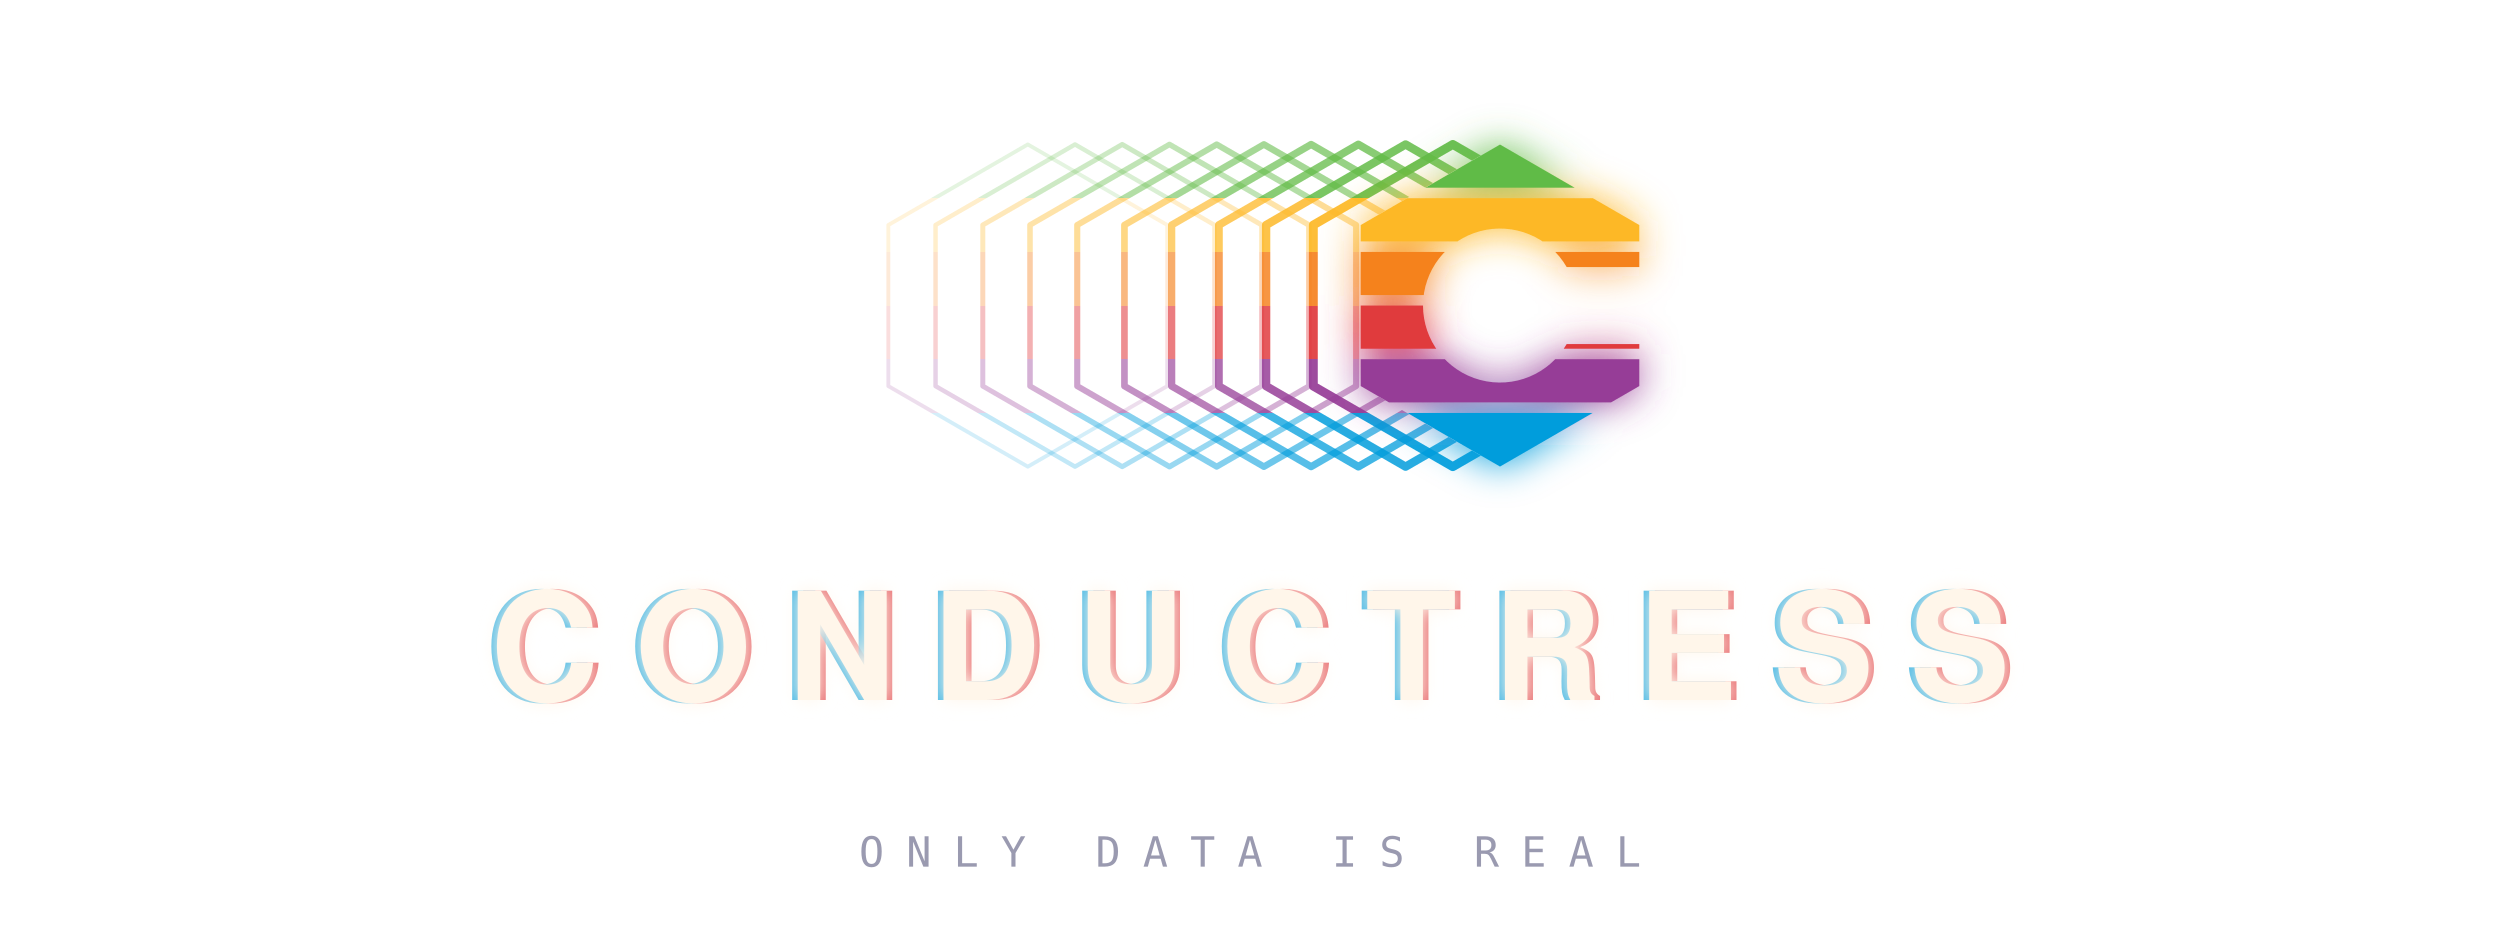
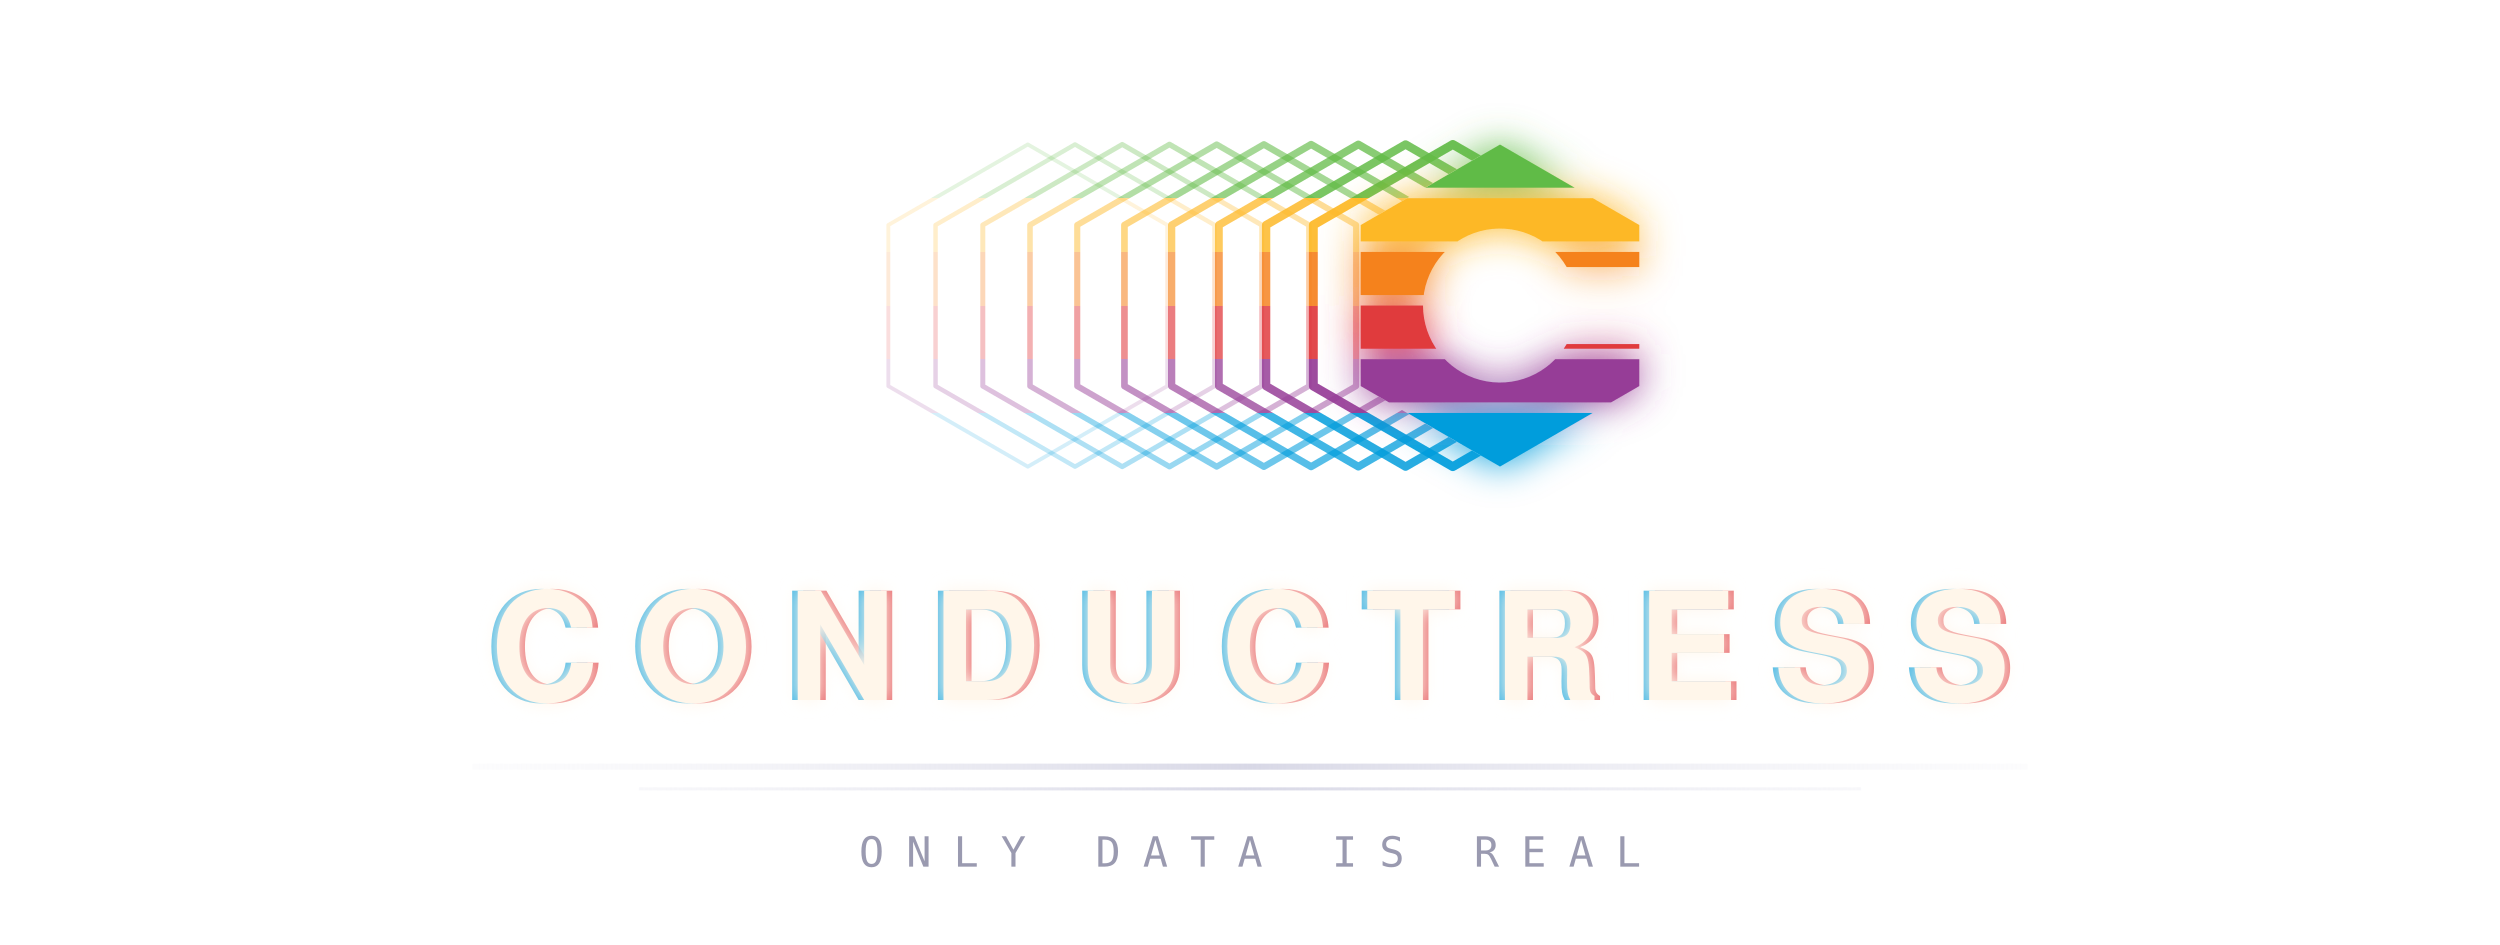
<svg xmlns="http://www.w3.org/2000/svg" viewBox="0 0 900 340" width="900" height="340" role="img" aria-label="Conductress">
  <defs>
    <radialGradient id="prl-sky" cx="50%" cy="38%" r="72%">
      <stop offset="0%" stop-color="#1b1b28" />
      <stop offset="60%" stop-color="#0d0d16" />
      <stop offset="100%" stop-color="#050508" />
    </radialGradient>
    <linearGradient id="prl-trail" gradientUnits="userSpaceOnUse" x1="0" y1="52" x2="0" y2="168">
      <stop offset="0" stop-color="#61bb46" />
      <stop offset="0.167" stop-color="#61bb46" />
      <stop offset="0.167" stop-color="#fdb827" />
      <stop offset="0.333" stop-color="#fdb827" />
      <stop offset="0.333" stop-color="#f5821f" />
      <stop offset="0.5" stop-color="#f5821f" />
      <stop offset="0.5" stop-color="#e03a3e" />
      <stop offset="0.667" stop-color="#e03a3e" />
      <stop offset="0.667" stop-color="#963d97" />
      <stop offset="0.833" stop-color="#963d97" />
      <stop offset="0.833" stop-color="#009ddc" />
      <stop offset="1" stop-color="#009ddc" />
    </linearGradient>
    <linearGradient id="prl-streak" x1="0" y1="0" x2="1" y2="0">
      <stop offset="0%" stop-color="#ffffff" stop-opacity="0" />
      <stop offset="100%" stop-color="#ffffff" stop-opacity="0.55" />
    </linearGradient>
    <linearGradient id="prl-grid" x1="0" y1="0" x2="0" y2="1">
      <stop offset="0%" stop-color="#ffffff" stop-opacity="0.28" />
      <stop offset="100%" stop-color="#ffffff" stop-opacity="0.03" />
    </linearGradient>
-     <linearGradient id="prl-rule" x1="0" y1="0" x2="1" y2="0">
+     <linearGradient id="prl-rule" gradientUnits="userSpaceOnUse" x1="60" y1="0" x2="840" y2="0">
      <stop offset="0%" stop-color="#ffffff" stop-opacity="0" />
      <stop offset="50%" stop-color="#d8d8e6" />
      <stop offset="100%" stop-color="#ffffff" stop-opacity="0" />
    </linearGradient>
    <filter id="prl-bloom" x="-60%" y="-60%" width="220%" height="220%">
      <feGaussianBlur stdDeviation="7" result="b1" />
      <feMerge>
        <feMergeNode in="b1" />
        <feMergeNode in="SourceGraphic" />
      </feMerge>
    </filter>
    <filter id="prl-soft" x="-40%" y="-40%" width="180%" height="180%">
      <feGaussianBlur stdDeviation="3" result="b2" />
      <feMerge>
        <feMergeNode in="b2" />
        <feMergeNode in="SourceGraphic" />
      </feMerge>
    </filter>
    <clipPath id="prl-notlead">
      <polygon points="-3789.5,-2449.1 4919.7,2582.1 7420.8,-1747.4 -1288.4,-6778.6" />
      <polygon points="590.2,-4919.0 590.2,5139.0 5590.2,5139.0 5590.2,-4919.0" />
      <polygon points="4919.7,-2362.1 -3789.5,2669.1 -1288.4,6998.6 7420.8,1967.4" />
      <polygon points="4869.5,2669.1 -3839.7,-2362.1 -6340.8,1967.4 2368.4,6998.6" />
      <polygon points="489.8,5139.0 489.8,-4919.0 -4510.2,-4919.0 -4510.2,5139.0" />
      <polygon points="-3839.7,2582.1 4869.5,-2449.1 2368.4,-6778.6 -6340.8,-1747.4" />
    </clipPath>
    <clipPath id="prl-c">
      <path d="M89.8 27 L50 4 L10.2 27 L10.2 73 L50 96 L89.8 73 L89.8 61 L69.05 61 A22 22 0 1 1 69.05 39 L89.8 39 Z" />
    </clipPath>
    <symbol id="prl-cmark" viewBox="0 0 100 100">
      <g clip-path="url(#prl-c)">
        <rect x="8" y="4.00" width="84" height="12.33" fill="#61bb46" />
        <rect x="8" y="19.33" width="84" height="12.33" fill="#fdb827" />
        <rect x="8" y="34.67" width="84" height="12.33" fill="#f5821f" />
        <rect x="8" y="50.00" width="84" height="12.33" fill="#e03a3e" />
        <rect x="8" y="65.33" width="84" height="12.33" fill="#963d97" />
        <rect x="8" y="80.67" width="84" height="15.33" fill="#009ddc" />
      </g>
    </symbol>
  </defs>
  <g id="speedstreaks" stroke="url(#prl-streak)" stroke-linecap="round">
    <line x1="150" y1="72" x2="372" y2="72" stroke-width="2" />
    <line x1="118" y1="96" x2="356" y2="96" stroke-width="3.4" />
    <line x1="166" y1="120" x2="366" y2="120" stroke-width="1.6" />
    <line x1="104" y1="144" x2="350" y2="144" stroke-width="4.2" />
    <line x1="182" y1="164" x2="360" y2="164" stroke-width="1.4" />
  </g>
  <g id="trail" fill="none" stroke="url(#prl-trail)" stroke-linejoin="round" clip-path="url(#prl-notlead)">
    <path d="M370 52 L420.2 81 L420.2 139 L370 168 L319.8 139 L319.8 81 Z" stroke-width="1.4" opacity="0.17" />
    <path d="M387 52 L437.2 81 L437.2 139 L387 168 L336.8 139 L336.8 81 Z" stroke-width="1.6" opacity="0.24" />
    <path d="M404 52 L454.2 81 L454.2 139 L404 168 L353.8 139 L353.8 81 Z" stroke-width="1.8" opacity="0.32" />
    <path d="M421 52 L471.2 81 L471.2 139 L421 168 L370.8 139 L370.8 81 Z" stroke-width="2.0" opacity="0.4" />
    <path d="M438 52 L488.2 81 L488.2 139 L438 168 L387.8 139 L387.8 81 Z" stroke-width="2.2" opacity="0.48" />
    <path d="M455 52 L505.2 81 L505.2 139 L455 168 L404.8 139 L404.8 81 Z" stroke-width="2.4" opacity="0.57" />
    <path d="M472 52 L522.2 81 L522.2 139 L472 168 L421.8 139 L421.8 81 Z" stroke-width="2.6" opacity="0.66" />
    <path d="M489 52 L539.2 81 L539.2 139 L489 168 L438.8 139 L438.8 81 Z" stroke-width="2.8" opacity="0.75" />
    <path d="M506 52 L556.2 81 L556.2 139 L506 168 L455.8 139 L455.8 81 Z" stroke-width="3.0" opacity="0.84" />
    <path d="M523 52 L573.2 81 L573.2 139 L523 168 L472.8 139 L472.8 81 Z" stroke-width="3.2" opacity="0.92" />
  </g>
  <g id="lead" filter="url(#prl-bloom)">
    <use href="#prl-cmark" x="477" y="47" width="126" height="126" />
  </g>
  <g id="wordmark">
    <path d="M213.334 225.972C213.064 222.57 212.362 220.41 210.688 218.196C207.664 214.2 202.804 211.986 196.918 211.986C185.794 211.986 178.882 219.924 178.882 232.668C178.882 245.358 185.74 253.242 196.702 253.242C206.53 253.242 213.01 247.572 213.496 238.554H205.612C205.072 243.576 201.94 246.438 196.918 246.438C190.654 246.438 186.982 241.362 186.982 232.776C186.982 224.082 190.816 218.898 197.188 218.898C201.886 218.898 204.532 221.166 205.612 225.972Z M249.554 211.986C244.046 211.986 239.51 213.822 236.162 217.44C232.652 221.22 230.654 226.728 230.654 232.614C230.654 238.5 232.652 244.062 236.162 247.788C239.564 251.46 243.992 253.242 249.608 253.242C255.224 253.242 259.652 251.46 263.054 247.788C266.456 244.17 268.562 238.446 268.562 232.884C268.562 226.728 266.564 221.166 263.054 217.44C259.598 213.714 255.278 211.986 249.554 211.986ZM249.608 218.898C256.25 218.898 260.462 224.298 260.462 232.83C260.462 240.93 256.088 246.33 249.608 246.33C243.02 246.33 238.754 240.93 238.754 232.614C238.754 224.298 243.02 218.898 249.608 218.898Z M311.1 252.0H319.2V212.634H311.1V239.418L295.494 212.634H287.178V252.0H295.278V224.784Z M339.652 252.0H355.042C361.036 252.0 364.816 250.596 367.516 247.41C370.594 243.738 372.268 238.446 372.268 232.29C372.268 226.188 370.594 220.896 367.516 217.17C364.816 213.984 361.09 212.634 355.042 212.634H339.652ZM347.752 245.25V219.384H355.042C361.144 219.384 364.168 223.65 364.168 232.344C364.168 240.984 361.144 245.25 355.042 245.25Z M414.698 212.634V239.31C414.698 244.062 412.268 246.33 407.192 246.33C402.116 246.33 399.686 244.062 399.686 239.31V212.634H391.586V239.31C391.586 243.738 392.774 246.87 395.42 249.246C398.282 251.838 402.44 253.242 407.192 253.242C411.944 253.242 416.102 251.838 418.964 249.246C421.61 246.87 422.798 243.738 422.798 239.31V212.634Z M476.298 225.972C476.028 222.57 475.326 220.41 473.652 218.196C470.628 214.2 465.768 211.986 459.882 211.986C448.758 211.986 441.846 219.924 441.846 232.668C441.846 245.358 448.704 253.242 459.666 253.242C469.494 253.242 475.974 247.572 476.46 238.554H468.576C468.036 243.576 464.904 246.438 459.882 246.438C453.618 246.438 449.946 241.362 449.946 232.776C449.946 224.082 453.78 218.898 460.152 218.898C464.85 218.898 467.496 221.166 468.576 225.972Z M512.248 219.384H523.75V212.634H492.214V219.384H504.148V252.0H512.248Z M549.872 236.394H559.16C562.67 236.394 564.182 237.798 564.182 241.038V242.658C564.128 243.684 564.128 244.656 564.128 245.25C564.128 248.976 564.344 250.11 565.316 252.0H574.01V250.542C572.768 249.84 572.282 249.03 572.282 247.302C572.066 235.692 571.85 235.152 566.828 232.992C571.256 231.264 573.47 228.078 573.47 223.272C573.47 220.14 572.39 217.278 570.5 215.334C568.718 213.498 566.234 212.634 562.886 212.634H541.772V252.0H549.872ZM549.872 229.644V219.384H559.646C561.968 219.384 562.886 219.6 563.912 220.41C564.884 221.22 565.37 222.57 565.37 224.406C565.37 226.296 564.884 227.808 563.912 228.618C562.994 229.374 561.968 229.644 559.646 229.644Z M601.806 235.044H620.652V228.294H601.806V219.384H622.164V212.634H593.706V252.0H623.136V245.25H601.806Z M671.236 224.622C671.182 216.468 665.728 211.986 655.792 211.986C646.342 211.986 640.888 216.414 640.888 224.082C640.888 230.184 643.966 233.154 651.958 234.666L657.466 235.746C662.866 236.772 664.864 238.284 664.864 241.47C664.864 244.764 661.84 246.762 656.926 246.762C651.418 246.762 648.34 244.44 648.07 240.228H640.186C640.672 248.652 646.45 253.242 656.494 253.242C666.646 253.242 672.64 248.544 672.64 240.498C672.64 234.288 669.508 231.048 662.218 229.644L656.062 228.456C650.284 227.322 648.61 226.188 648.61 223.326C648.61 220.356 651.202 218.466 655.414 218.466C660.544 218.466 663.406 220.626 663.676 224.622Z M720.254 224.622C720.2 216.468 714.746 211.986 704.81 211.986C695.36 211.986 689.906 216.414 689.906 224.082C689.906 230.184 692.984 233.154 700.976 234.666L706.484 235.746C711.884 236.772 713.882 238.284 713.882 241.47C713.882 244.764 710.858 246.762 705.944 246.762C700.436 246.762 697.358 244.44 697.088 240.228H689.204C689.69 248.652 695.468 253.242 705.512 253.242C715.664 253.242 721.658 248.544 721.658 240.498C721.658 234.288 718.526 231.048 711.236 229.644L705.08 228.456C699.302 227.322 697.628 226.188 697.628 223.326C697.628 220.356 700.22 218.466 704.432 218.466C709.562 218.466 712.424 220.626 712.694 224.622Z" transform="translate(2 0)" fill="#e03a3e" opacity="0.7" />
    <path d="M213.334 225.972C213.064 222.57 212.362 220.41 210.688 218.196C207.664 214.2 202.804 211.986 196.918 211.986C185.794 211.986 178.882 219.924 178.882 232.668C178.882 245.358 185.74 253.242 196.702 253.242C206.53 253.242 213.01 247.572 213.496 238.554H205.612C205.072 243.576 201.94 246.438 196.918 246.438C190.654 246.438 186.982 241.362 186.982 232.776C186.982 224.082 190.816 218.898 197.188 218.898C201.886 218.898 204.532 221.166 205.612 225.972Z M249.554 211.986C244.046 211.986 239.51 213.822 236.162 217.44C232.652 221.22 230.654 226.728 230.654 232.614C230.654 238.5 232.652 244.062 236.162 247.788C239.564 251.46 243.992 253.242 249.608 253.242C255.224 253.242 259.652 251.46 263.054 247.788C266.456 244.17 268.562 238.446 268.562 232.884C268.562 226.728 266.564 221.166 263.054 217.44C259.598 213.714 255.278 211.986 249.554 211.986ZM249.608 218.898C256.25 218.898 260.462 224.298 260.462 232.83C260.462 240.93 256.088 246.33 249.608 246.33C243.02 246.33 238.754 240.93 238.754 232.614C238.754 224.298 243.02 218.898 249.608 218.898Z M311.1 252.0H319.2V212.634H311.1V239.418L295.494 212.634H287.178V252.0H295.278V224.784Z M339.652 252.0H355.042C361.036 252.0 364.816 250.596 367.516 247.41C370.594 243.738 372.268 238.446 372.268 232.29C372.268 226.188 370.594 220.896 367.516 217.17C364.816 213.984 361.09 212.634 355.042 212.634H339.652ZM347.752 245.25V219.384H355.042C361.144 219.384 364.168 223.65 364.168 232.344C364.168 240.984 361.144 245.25 355.042 245.25Z M414.698 212.634V239.31C414.698 244.062 412.268 246.33 407.192 246.33C402.116 246.33 399.686 244.062 399.686 239.31V212.634H391.586V239.31C391.586 243.738 392.774 246.87 395.42 249.246C398.282 251.838 402.44 253.242 407.192 253.242C411.944 253.242 416.102 251.838 418.964 249.246C421.61 246.87 422.798 243.738 422.798 239.31V212.634Z M476.298 225.972C476.028 222.57 475.326 220.41 473.652 218.196C470.628 214.2 465.768 211.986 459.882 211.986C448.758 211.986 441.846 219.924 441.846 232.668C441.846 245.358 448.704 253.242 459.666 253.242C469.494 253.242 475.974 247.572 476.46 238.554H468.576C468.036 243.576 464.904 246.438 459.882 246.438C453.618 246.438 449.946 241.362 449.946 232.776C449.946 224.082 453.78 218.898 460.152 218.898C464.85 218.898 467.496 221.166 468.576 225.972Z M512.248 219.384H523.75V212.634H492.214V219.384H504.148V252.0H512.248Z M549.872 236.394H559.16C562.67 236.394 564.182 237.798 564.182 241.038V242.658C564.128 243.684 564.128 244.656 564.128 245.25C564.128 248.976 564.344 250.11 565.316 252.0H574.01V250.542C572.768 249.84 572.282 249.03 572.282 247.302C572.066 235.692 571.85 235.152 566.828 232.992C571.256 231.264 573.47 228.078 573.47 223.272C573.47 220.14 572.39 217.278 570.5 215.334C568.718 213.498 566.234 212.634 562.886 212.634H541.772V252.0H549.872ZM549.872 229.644V219.384H559.646C561.968 219.384 562.886 219.6 563.912 220.41C564.884 221.22 565.37 222.57 565.37 224.406C565.37 226.296 564.884 227.808 563.912 228.618C562.994 229.374 561.968 229.644 559.646 229.644Z M601.806 235.044H620.652V228.294H601.806V219.384H622.164V212.634H593.706V252.0H623.136V245.25H601.806Z M671.236 224.622C671.182 216.468 665.728 211.986 655.792 211.986C646.342 211.986 640.888 216.414 640.888 224.082C640.888 230.184 643.966 233.154 651.958 234.666L657.466 235.746C662.866 236.772 664.864 238.284 664.864 241.47C664.864 244.764 661.84 246.762 656.926 246.762C651.418 246.762 648.34 244.44 648.07 240.228H640.186C640.672 248.652 646.45 253.242 656.494 253.242C666.646 253.242 672.64 248.544 672.64 240.498C672.64 234.288 669.508 231.048 662.218 229.644L656.062 228.456C650.284 227.322 648.61 226.188 648.61 223.326C648.61 220.356 651.202 218.466 655.414 218.466C660.544 218.466 663.406 220.626 663.676 224.622Z M720.254 224.622C720.2 216.468 714.746 211.986 704.81 211.986C695.36 211.986 689.906 216.414 689.906 224.082C689.906 230.184 692.984 233.154 700.976 234.666L706.484 235.746C711.884 236.772 713.882 238.284 713.882 241.47C713.882 244.764 710.858 246.762 705.944 246.762C700.436 246.762 697.358 244.44 697.088 240.228H689.204C689.69 248.652 695.468 253.242 705.512 253.242C715.664 253.242 721.658 248.544 721.658 240.498C721.658 234.288 718.526 231.048 711.236 229.644L705.08 228.456C699.302 227.322 697.628 226.188 697.628 223.326C697.628 220.356 700.22 218.466 704.432 218.466C709.562 218.466 712.424 220.626 712.694 224.622Z" transform="translate(-2 0)" fill="#009ddc" opacity="0.7" />
    <path d="M213.334 225.972C213.064 222.57 212.362 220.41 210.688 218.196C207.664 214.2 202.804 211.986 196.918 211.986C185.794 211.986 178.882 219.924 178.882 232.668C178.882 245.358 185.74 253.242 196.702 253.242C206.53 253.242 213.01 247.572 213.496 238.554H205.612C205.072 243.576 201.94 246.438 196.918 246.438C190.654 246.438 186.982 241.362 186.982 232.776C186.982 224.082 190.816 218.898 197.188 218.898C201.886 218.898 204.532 221.166 205.612 225.972Z M249.554 211.986C244.046 211.986 239.51 213.822 236.162 217.44C232.652 221.22 230.654 226.728 230.654 232.614C230.654 238.5 232.652 244.062 236.162 247.788C239.564 251.46 243.992 253.242 249.608 253.242C255.224 253.242 259.652 251.46 263.054 247.788C266.456 244.17 268.562 238.446 268.562 232.884C268.562 226.728 266.564 221.166 263.054 217.44C259.598 213.714 255.278 211.986 249.554 211.986ZM249.608 218.898C256.25 218.898 260.462 224.298 260.462 232.83C260.462 240.93 256.088 246.33 249.608 246.33C243.02 246.33 238.754 240.93 238.754 232.614C238.754 224.298 243.02 218.898 249.608 218.898Z M311.1 252.0H319.2V212.634H311.1V239.418L295.494 212.634H287.178V252.0H295.278V224.784Z M339.652 252.0H355.042C361.036 252.0 364.816 250.596 367.516 247.41C370.594 243.738 372.268 238.446 372.268 232.29C372.268 226.188 370.594 220.896 367.516 217.17C364.816 213.984 361.09 212.634 355.042 212.634H339.652ZM347.752 245.25V219.384H355.042C361.144 219.384 364.168 223.65 364.168 232.344C364.168 240.984 361.144 245.25 355.042 245.25Z M414.698 212.634V239.31C414.698 244.062 412.268 246.33 407.192 246.33C402.116 246.33 399.686 244.062 399.686 239.31V212.634H391.586V239.31C391.586 243.738 392.774 246.87 395.42 249.246C398.282 251.838 402.44 253.242 407.192 253.242C411.944 253.242 416.102 251.838 418.964 249.246C421.61 246.87 422.798 243.738 422.798 239.31V212.634Z M476.298 225.972C476.028 222.57 475.326 220.41 473.652 218.196C470.628 214.2 465.768 211.986 459.882 211.986C448.758 211.986 441.846 219.924 441.846 232.668C441.846 245.358 448.704 253.242 459.666 253.242C469.494 253.242 475.974 247.572 476.46 238.554H468.576C468.036 243.576 464.904 246.438 459.882 246.438C453.618 246.438 449.946 241.362 449.946 232.776C449.946 224.082 453.78 218.898 460.152 218.898C464.85 218.898 467.496 221.166 468.576 225.972Z M512.248 219.384H523.75V212.634H492.214V219.384H504.148V252.0H512.248Z M549.872 236.394H559.16C562.67 236.394 564.182 237.798 564.182 241.038V242.658C564.128 243.684 564.128 244.656 564.128 245.25C564.128 248.976 564.344 250.11 565.316 252.0H574.01V250.542C572.768 249.84 572.282 249.03 572.282 247.302C572.066 235.692 571.85 235.152 566.828 232.992C571.256 231.264 573.47 228.078 573.47 223.272C573.47 220.14 572.39 217.278 570.5 215.334C568.718 213.498 566.234 212.634 562.886 212.634H541.772V252.0H549.872ZM549.872 229.644V219.384H559.646C561.968 219.384 562.886 219.6 563.912 220.41C564.884 221.22 565.37 222.57 565.37 224.406C565.37 226.296 564.884 227.808 563.912 228.618C562.994 229.374 561.968 229.644 559.646 229.644Z M601.806 235.044H620.652V228.294H601.806V219.384H622.164V212.634H593.706V252.0H623.136V245.25H601.806Z M671.236 224.622C671.182 216.468 665.728 211.986 655.792 211.986C646.342 211.986 640.888 216.414 640.888 224.082C640.888 230.184 643.966 233.154 651.958 234.666L657.466 235.746C662.866 236.772 664.864 238.284 664.864 241.47C664.864 244.764 661.84 246.762 656.926 246.762C651.418 246.762 648.34 244.44 648.07 240.228H640.186C640.672 248.652 646.45 253.242 656.494 253.242C666.646 253.242 672.64 248.544 672.64 240.498C672.64 234.288 669.508 231.048 662.218 229.644L656.062 228.456C650.284 227.322 648.61 226.188 648.61 223.326C648.61 220.356 651.202 218.466 655.414 218.466C660.544 218.466 663.406 220.626 663.676 224.622Z M720.254 224.622C720.2 216.468 714.746 211.986 704.81 211.986C695.36 211.986 689.906 216.414 689.906 224.082C689.906 230.184 692.984 233.154 700.976 234.666L706.484 235.746C711.884 236.772 713.882 238.284 713.882 241.47C713.882 244.764 710.858 246.762 705.944 246.762C700.436 246.762 697.358 244.44 697.088 240.228H689.204C689.69 248.652 695.468 253.242 705.512 253.242C715.664 253.242 721.658 248.544 721.658 240.498C721.658 234.288 718.526 231.048 711.236 229.644L705.08 228.456C699.302 227.322 697.628 226.188 697.628 223.326C697.628 220.356 700.22 218.466 704.432 218.466C709.562 218.466 712.424 220.626 712.694 224.622Z" fill="#fff6ea" filter="url(#prl-soft)" />
  </g>
  <g id="subtitle">
    <line x1="170" y1="276" x2="730" y2="276" stroke="url(#prl-rule)" stroke-width="2.2" />
    <line x1="230" y1="284" x2="670" y2="284" stroke="url(#prl-rule)" stroke-width="1.1" />
    <path d="M315.867 306.543Q315.867 304.134 315.373 303.101Q314.878 302.068 313.75 302.068Q312.63 302.068 312.135 303.101Q311.641 304.134 311.641 306.543Q311.641 308.946 312.135 309.979Q312.63 311.011 313.75 311.011Q314.878 311.011 315.373 309.982Q315.867 308.953 315.867 306.543ZM317.412 306.543Q317.412 309.4 316.508 310.806Q315.603 312.212 313.75 312.212Q311.897 312.212 310.996 310.813Q310.095 309.415 310.095 306.543Q310.095 303.68 311.0 302.273Q311.905 300.867 313.75 300.867Q315.603 300.867 316.508 302.273Q317.412 303.68 317.412 306.543Z M327.287 301.065H329.162L332.854 310.066V301.065H334.282V312.0H332.407L328.716 302.999V312.0H327.287Z M344.875 301.065H346.362V310.755H351.642V312.0H344.875Z M360.602 301.065H362.177L364.843 305.892L367.501 301.065H369.091L365.582 307.093V312.0H364.095V307.093Z M397.586 310.784Q399.453 310.784 400.193 309.865Q400.933 308.946 400.933 306.543Q400.933 304.119 400.197 303.2Q399.461 302.281 397.586 302.281H396.883V310.784ZM397.615 301.065Q400.12 301.065 401.306 302.398Q402.493 303.731 402.493 306.543Q402.493 309.341 401.306 310.671Q400.12 312.0 397.615 312.0H395.396V301.065Z M415.935 302.369 414.375 307.964H417.495ZM415.041 301.065H416.836L420.183 312.0H418.652L417.846 309.151H414.016L413.225 312.0H411.694Z M428.798 301.065H437.14V302.31H433.72V312.0H432.233V302.31H428.798Z M449.996 302.369 448.436 307.964H451.556ZM449.103 301.065H450.897L454.244 312.0H452.714L451.908 309.151H448.077L447.286 312.0H445.756Z M481.018 301.065H487.09V302.31H484.798V310.755H487.09V312.0H481.018V310.755H483.311V302.31H481.018Z M503.989 301.438V302.94Q503.315 302.508 502.638 302.288Q501.96 302.068 501.272 302.068Q500.224 302.068 499.616 302.555Q499.009 303.042 499.009 303.87Q499.009 304.595 499.408 304.976Q499.807 305.357 500.898 305.613L501.675 305.789Q503.213 306.148 503.916 306.917Q504.619 307.686 504.619 309.012Q504.619 310.572 503.652 311.392Q502.685 312.212 500.84 312.212Q500.071 312.212 499.294 312.048Q498.518 311.883 497.734 311.553V309.979Q498.576 310.513 499.327 310.762Q500.078 311.011 500.84 311.011Q501.96 311.011 502.583 310.51Q503.205 310.008 503.205 309.107Q503.205 308.287 502.777 307.854Q502.348 307.422 501.286 307.188L500.495 307.005Q498.972 306.661 498.283 305.965Q497.595 305.269 497.595 304.097Q497.595 302.632 498.58 301.75Q499.565 300.867 501.198 300.867Q501.828 300.867 502.524 301.01Q503.22 301.153 503.989 301.438Z M536.205 306.836Q536.776 306.983 537.179 307.389Q537.582 307.796 538.182 309.012L539.669 312.0H538.08L536.776 309.239Q536.212 308.06 535.762 307.719Q535.311 307.378 534.586 307.378H533.173V312.0H531.686V301.065H534.733Q536.534 301.065 537.494 301.878Q538.453 302.691 538.453 304.229Q538.453 305.313 537.864 305.998Q537.274 306.683 536.205 306.836ZM533.173 302.281V306.163H534.791Q535.853 306.163 536.373 305.687Q536.893 305.21 536.893 304.229Q536.893 303.284 536.34 302.782Q535.787 302.281 534.733 302.281Z M549.112 301.065H555.601V302.31H550.592V305.547H555.382V306.792H550.592V310.755H555.74V312.0H549.112Z M569.212 302.369 567.652 307.964H570.772ZM568.318 301.065H570.113L573.46 312.0H571.929L571.123 309.151H567.293L566.502 312.0H564.971Z M583.305 301.065H584.792V310.755H590.073V312.0H583.305Z" fill="#9a9ab0" />
  </g>
</svg>
